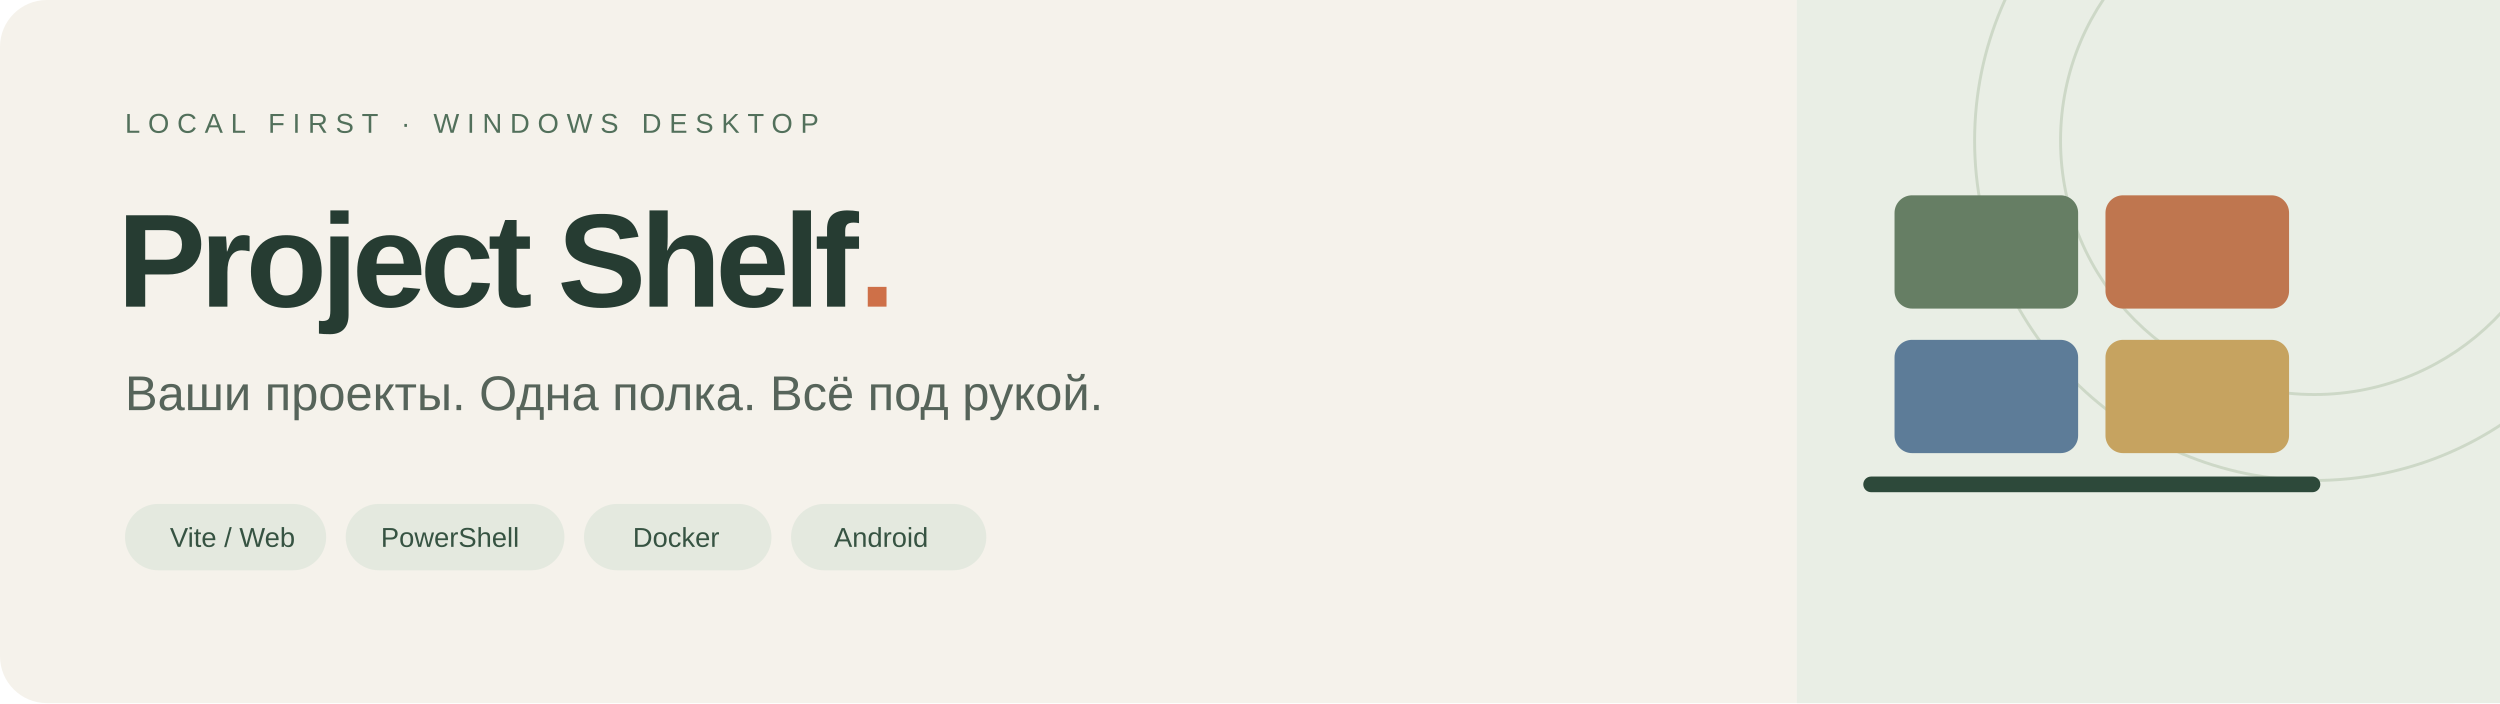
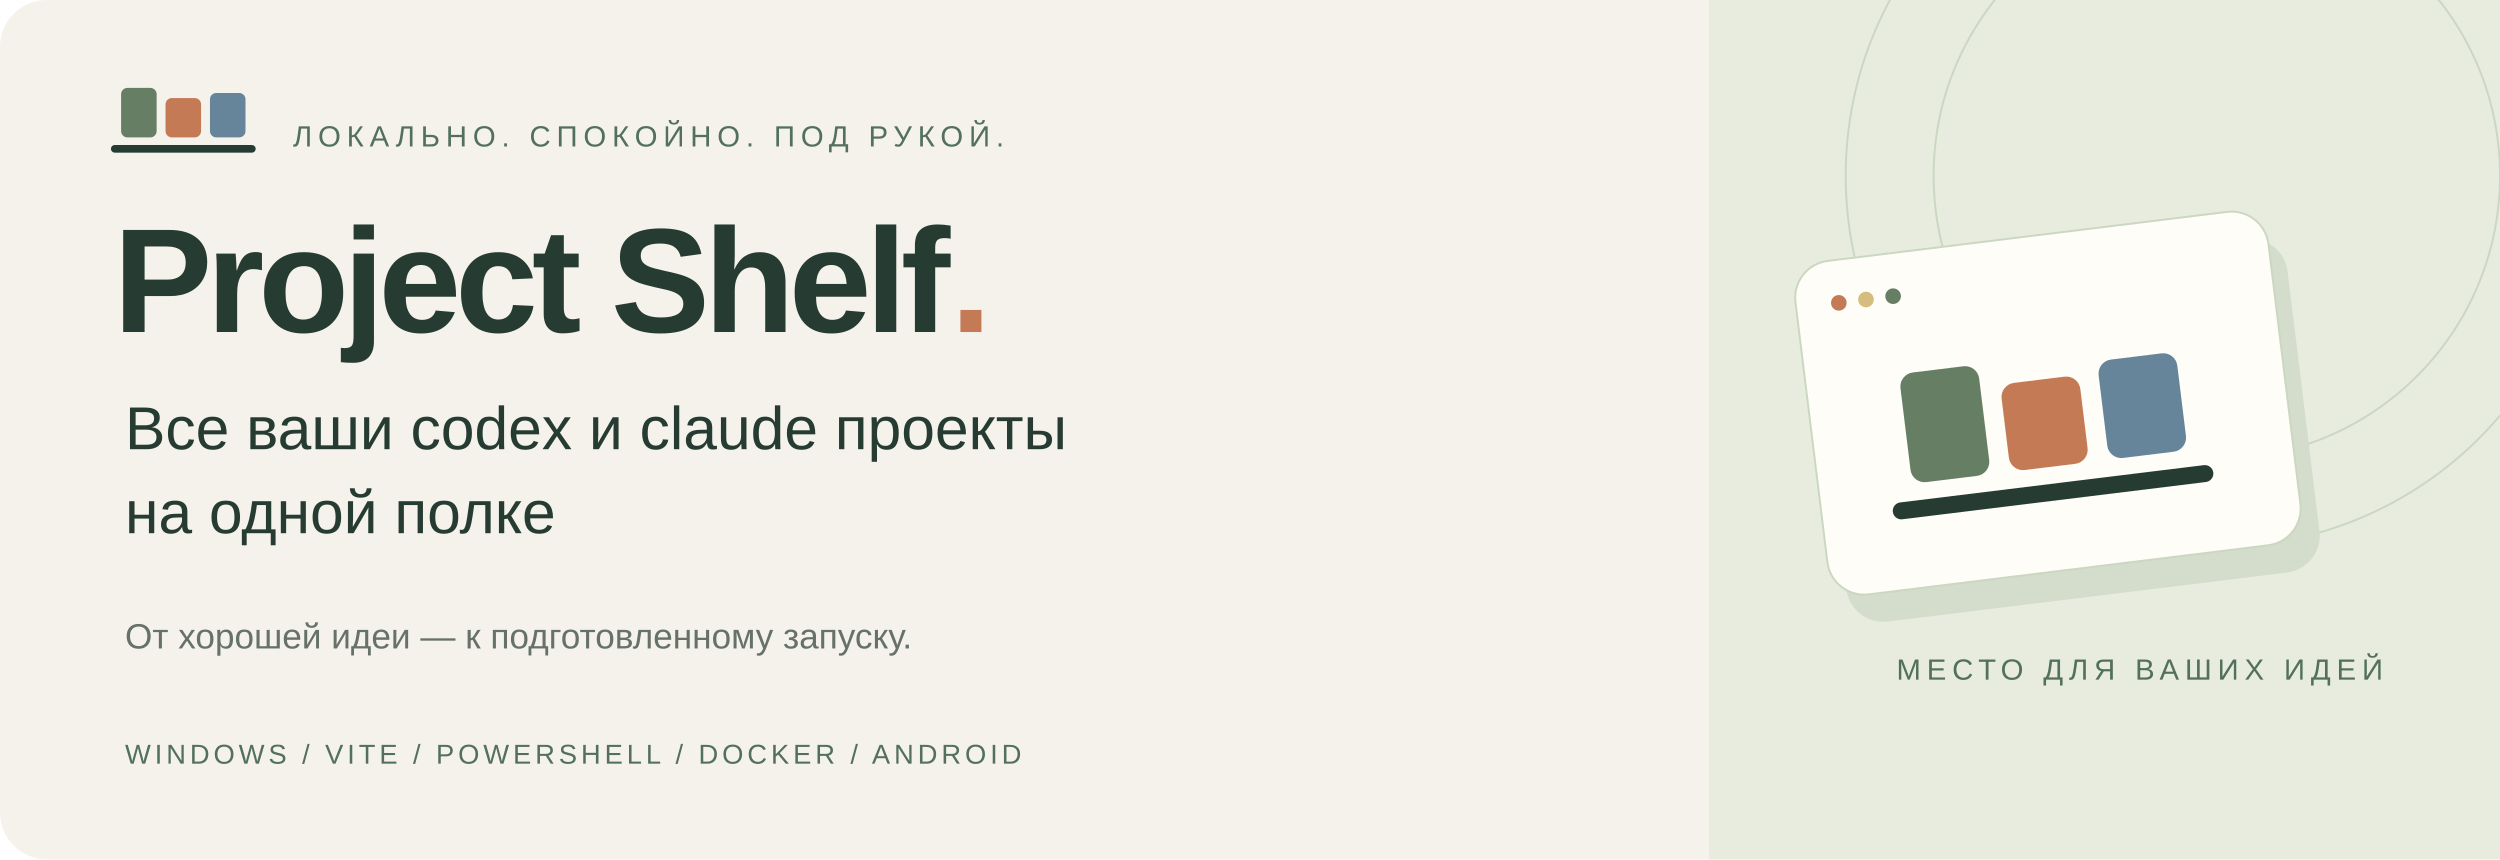
- <svg xmlns="http://www.w3.org/2000/svg" width="1280" height="360" viewBox="0 0 1280 360" role="img" aria-labelledby="title desc">
-   <rect width="1280" height="360" rx="24" fill="#f5f2eb" />
-   <path d="M920 0h360v360H920z" fill="#e9eee5" />
-   <circle cx="1185" cy="72" r="174" fill="none" stroke="#cdd8c7" stroke-width="1.5" />
-   <circle cx="1185" cy="72" r="130" fill="none" stroke="#cdd8c7" stroke-width="1.5" />
+ <svg xmlns="http://www.w3.org/2000/svg" width="1280" height="440" viewBox="0 0 1280 440" role="img" aria-label="Все ваши codex и claude проекты на одной полке">
+   <rect width="1280" height="440" rx="24" fill="#f5f2eb" />
  <g font-family="Segoe UI,Arial,sans-serif">
-     <text x="64" y="68" fill="#52705b" font-size="14" letter-spacing="4">LOCAL FIRST · WINDOWS DESKTOP</text>
-     <text x="60" y="157" fill="#263c32" font-size="68" font-weight="700" letter-spacing="-3">Project Shelf<tspan fill="#ce7048">.</tspan>
+     <path d="M875 0h405v440H875z" fill="#e7ecdf" />
+     <circle cx="1135" cy="90" r="190" fill="none" stroke="#cbd7c1" />
+     <circle cx="1135" cy="90" r="145" fill="none" stroke="#cbd7c1" />
+     <g transform="translate(62 45) scale(0.65)">
+       <rect width="28" height="39" rx="5" fill="#667e64" />
+       <rect x="35" y="8" width="28" height="31" rx="5" fill="#c47a55" />
+       <rect x="70" y="4" width="28" height="35" rx="5" fill="#66859b" />
+       <path d="M-5 48h108" stroke="#263c32" stroke-width="6" stroke-linecap="round" />
+     </g>
+     <text x="150" y="75" font-size="15" letter-spacing="3" fill="#52705b">ЛОКАЛЬНО. СПОКОЙНО. ПОД РУКОЙ.</text>
+     <text x="58" y="170" font-size="76" font-weight="700" letter-spacing="-3" fill="#263c32">Project Shelf<tspan fill="#c47a55">.</tspan>
    </text>
-     <text x="64" y="210" fill="#56645a" font-size="25">Ваши проекты. Одна полка. Всё под рукой.</text>
-     <rect x="64" y="258" width="103" height="34" rx="17" fill="#e4e9df" />
-     <text x="87" y="280" font-size="14" fill="#365342">Vite / Web</text>
-     <rect x="177" y="258" width="112" height="34" rx="17" fill="#e4e9df" />
-     <text x="195" y="280" font-size="14" fill="#365342">PowerShell</text>
-     <rect x="299" y="258" width="96" height="34" rx="17" fill="#e4e9df" />
-     <text x="324" y="280" font-size="14" fill="#365342">Docker</text>
-     <rect x="405" y="258" width="100" height="34" rx="17" fill="#e4e9df" />
-     <text x="427" y="280" font-size="14" fill="#365342">Android</text>
-   </g>
-   <g transform="translate(970 100)">
-     <rect width="94" height="58" rx="9" fill="#667e64" />
-     <rect x="108" width="94" height="58" rx="9" fill="#bf764f" />
-     <rect y="74" width="94" height="58" rx="9" fill="#5d7c98" />
-     <rect x="108" y="74" width="94" height="58" rx="9" fill="#c6a360" />
-     <path d="M-12 148h226" stroke="#2d493a" stroke-width="8" stroke-linecap="round" />
+     <text x="64" y="230" font-size="31" fill="#263c32">Все ваши codex и claude проекты</text>
+     <text x="64" y="273" font-size="31" fill="#263c32">на одной полке</text>
+     <text x="64" y="332" font-size="18" fill="#667267">От хорошей идеи — к подготовленному запуску.</text>
+     <text x="64" y="391" font-size="14" letter-spacing="2" fill="#52705b">WINDOWS  /  VITE  /  POWERSHELL  /  DOCKER  /  ANDROID</text>
+     <g transform="translate(927 120) rotate(-7 125 90)">
+       <rect x="8" y="15" width="244" height="172" rx="19" fill="#d4dccb" />
+       <rect width="244" height="172" rx="19" fill="#fffdf7" stroke="#cbd7c1" />
+       <circle cx="22" cy="22" r="4" fill="#c47a55" />
+       <circle cx="36" cy="22" r="4" fill="#d5bd80" />
+       <circle cx="50" cy="22" r="4" fill="#667e64" />
+       <g transform="translate(48 62) scale(1.45)">
+         <rect width="28" height="39" rx="5" fill="#667e64" />
+         <rect x="35" y="8" width="28" height="31" rx="5" fill="#c47a55" />
+         <rect x="70" y="4" width="28" height="35" rx="5" fill="#66859b" />
+         <path d="M-5 48h108" stroke="#263c32" stroke-width="6" stroke-linecap="round" />
+       </g>
+     </g>
+     <text x="971" y="348" font-size="15" letter-spacing="3" fill="#52705b">МЕСТО ДЛЯ ВАШИХ ИДЕЙ</text>
  </g>
</svg>
